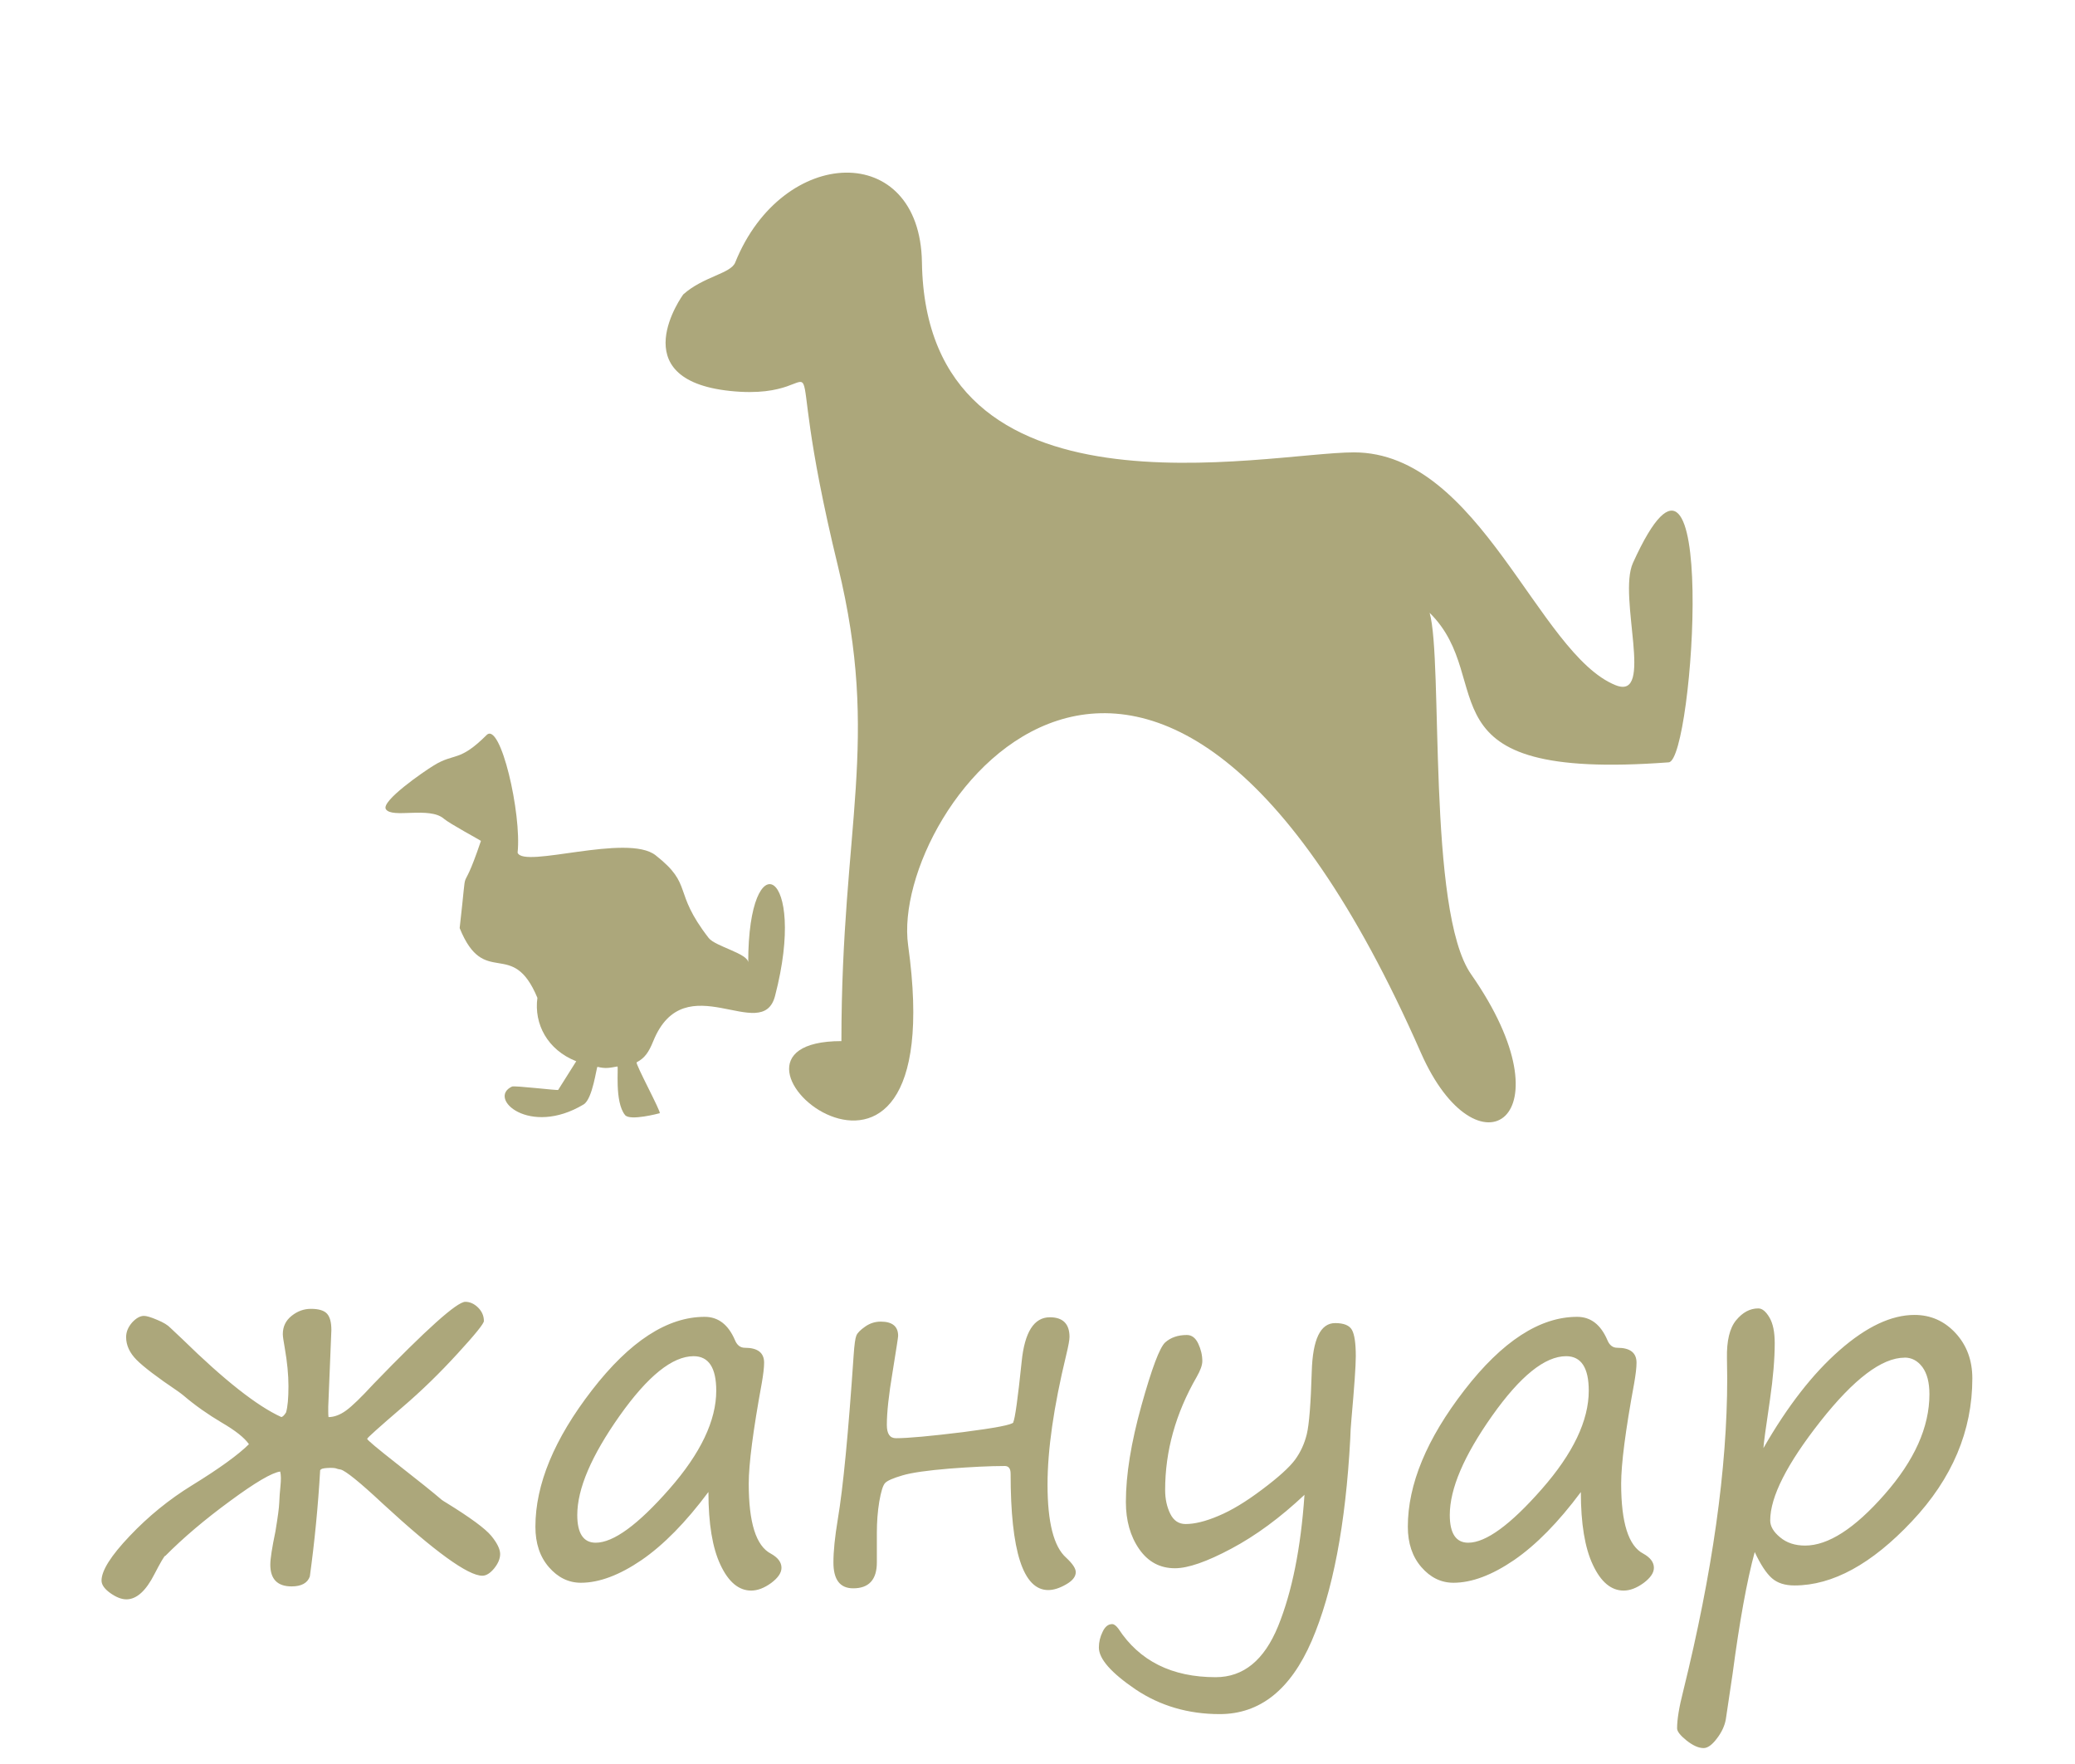
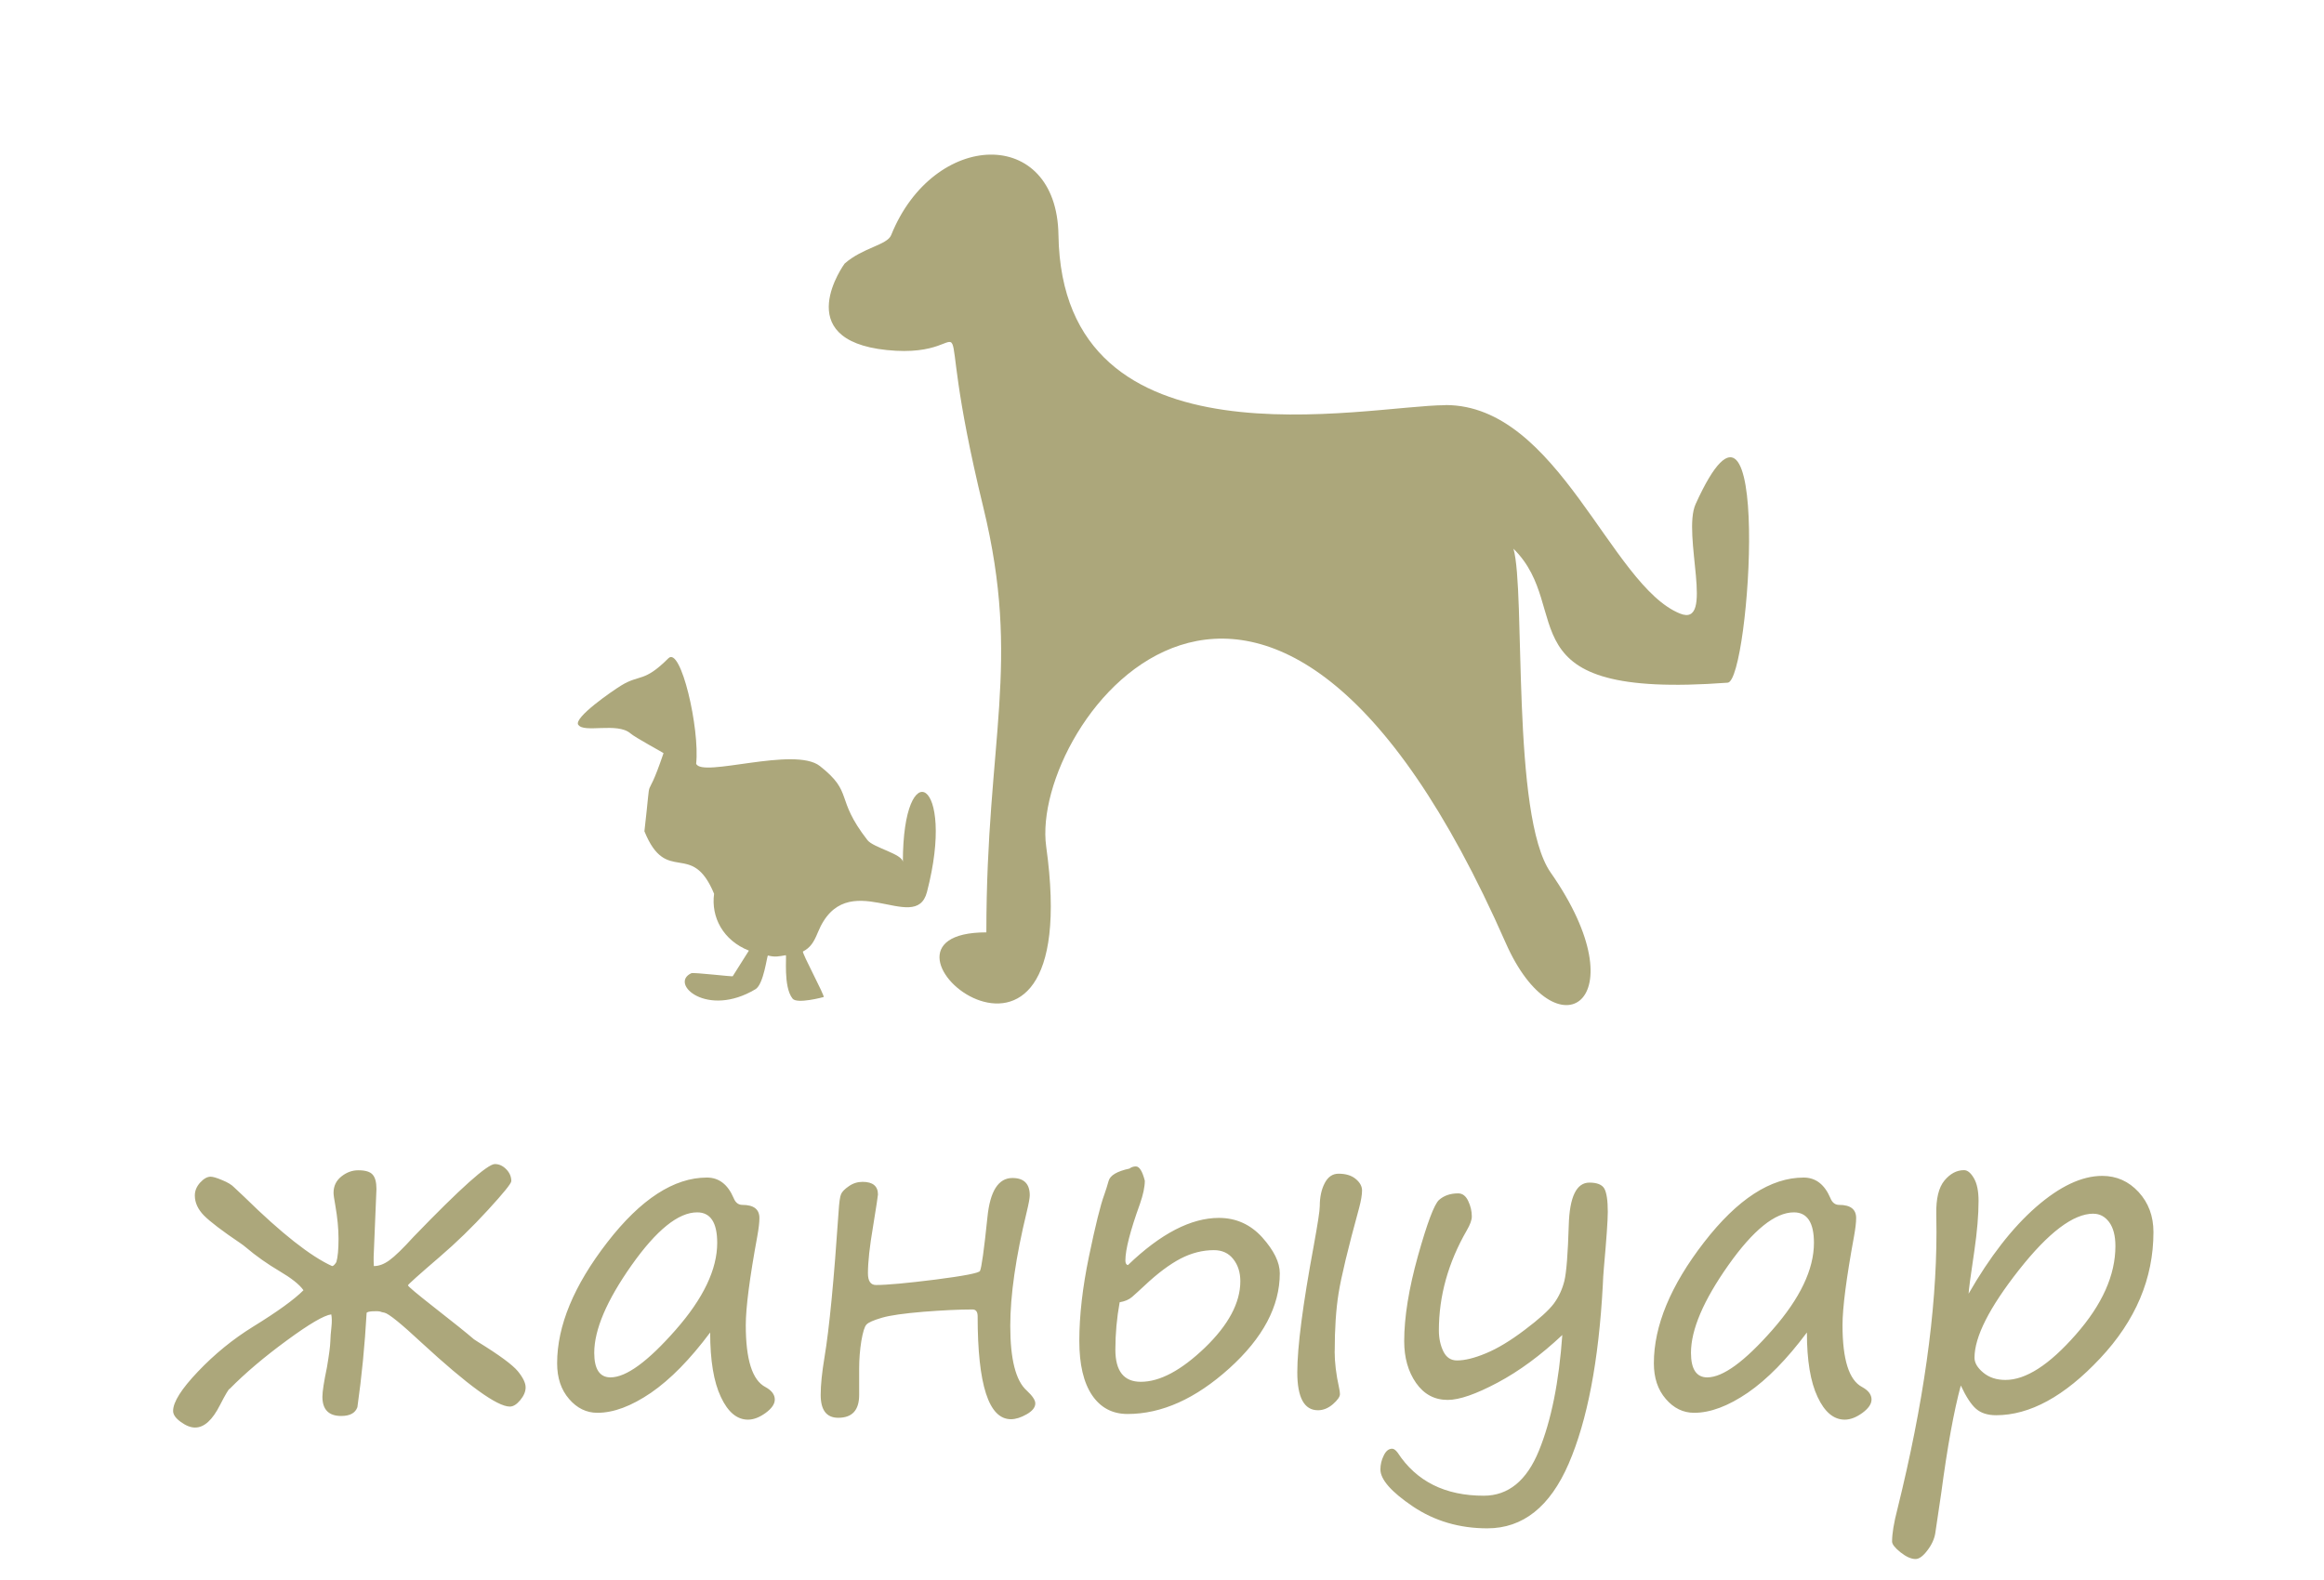
- <svg xmlns="http://www.w3.org/2000/svg" xml:space="preserve" width="12mm" height="10.2mm" version="1.1" style="shape-rendering:geometricPrecision; text-rendering:geometricPrecision; image-rendering:optimizeQuality; fill-rule:evenodd; clip-rule:evenodd" viewBox="0 0 238.89 203.05">
+ <svg xmlns="http://www.w3.org/2000/svg" xml:space="preserve" width="15mm" height="10.2mm" version="1.1" style="shape-rendering:geometricPrecision; text-rendering:geometricPrecision; image-rendering:optimizeQuality; fill-rule:evenodd; clip-rule:evenodd" viewBox="0 0 373.26 253.82">
  <defs>
    <style type="text/css">
   
    .fil0 {fill:none}
    .fil1 {fill:#ACA77B}
    .fil2 {fill:#ACA77B;fill-rule:nonzero}
   
  </style>
  </defs>
  <g id="Layer_x0020_1">
-     <g id="_1440726608">
-       <polygon class="fil0" points="-0,0 238.89,0 238.89,203.05 -0,203.05 " />
+     <g id="_1208444384">
+       <polygon class="fil0" points="-0,0 373.26,0 373.26,253.82 -0,253.82 " />
      <g>
-         <path class="fil1" d="M155.88 52.07c-10.06,0 -49.27,8.92 -49.74,-21.88 -0.22,-14.04 -16.06,-13.49 -21.5,0.03 -0.52,1.28 -3.68,1.61 -5.98,3.67 0,0 -7.16,9.79 5.39,11.11 13.37,1.41 5.03,-10.2 12.43,20.21 4.91,20.21 0.39,29.74 0.39,54.63 -18.81,0 12.93,26.64 7.68,-11.03 -2.21,-15.91 28.42,-57.19 59.03,12.36 6.48,14.72 17.46,7.69 5.78,-9.03 -5.08,-7.28 -3.2,-36.15 -4.77,-41.6 7.99,7.86 -1.78,19.4 27.53,17.21 2.89,-0.22 5.78,-44.78 -4.12,-22.96 -1.78,3.93 2.53,15.9 -2,14.08 -8.93,-3.58 -15.62,-26.8 -30.13,-26.8z" />
-         <path class="fil1" d="M44.43 93.15c-0.61,-0.92 4.34,-4.33 5.52,-5.05 2.41,-1.48 2.91,-0.34 6.07,-3.49 1.6,-1.6 4.05,9.06 3.57,13.54 0.68,1.86 12.64,-2.26 15.89,0.3 4.4,3.46 1.88,4.07 6.11,9.52 0.77,0.98 4.55,1.79 4.55,2.83 0,-14.21 6.87,-10.68 3.09,3.84 -1.47,5.67 -10.4,-3.71 -14.02,5.2 -0.53,1.3 -0.98,1.95 -1.91,2.44 -0.21,0.11 2.87,5.79 2.65,5.86 -0.07,0.02 -3.42,0.92 -3.99,0.21 -1.24,-1.53 -0.72,-5.61 -0.88,-5.59 -0.88,0.15 -1.34,0.28 -2.29,0.04 -0.12,-0.03 -0.54,3.69 -1.6,4.33 -6.23,3.74 -11.13,-0.72 -8.24,-2.06 0.28,-0.13 5.26,0.47 5.31,0.39l2.08 -3.3c-3.32,-1.31 -4.88,-4.3 -4.47,-7.3 -2.91,-7.01 -6.09,-0.97 -8.95,-8.03 1.03,-8.98 -0.1,-2.49 2.45,-10.04 -0.03,-0.05 -3.61,-1.98 -4.27,-2.55 -1.66,-1.44 -5.96,-0 -6.67,-1.09z" />
+         <path class="fil1" d="M232.18 65.09c-12.57,0 -61.59,11.15 -62.18,-27.35 -0.27,-17.55 -20.07,-16.86 -26.87,0.03 -0.64,1.6 -4.6,2.02 -7.48,4.58 0,0 -8.95,12.24 6.74,13.88 16.71,1.76 6.29,-12.75 15.54,25.27 6.14,25.26 0.49,37.17 0.49,68.28 -23.51,0 16.16,33.3 9.61,-13.79 -2.76,-19.89 35.53,-71.49 73.79,15.45 8.09,18.4 21.82,9.61 7.22,-11.29 -6.35,-9.1 -3.99,-45.19 -5.96,-52 9.98,9.83 -2.22,24.25 34.41,21.52 3.61,-0.27 7.23,-55.97 -5.15,-28.7 -2.22,4.91 3.16,19.87 -2.5,17.6 -11.16,-4.47 -19.53,-33.5 -37.66,-33.5z" />
+         <path class="fil1" d="M92.87 116.44c-0.76,-1.15 5.42,-5.41 6.9,-6.32 3.02,-1.85 3.64,-0.43 7.58,-4.37 2,-2 5.06,11.33 4.46,16.93 0.85,2.32 15.8,-2.83 19.87,0.38 5.5,4.33 2.34,5.08 7.64,11.9 0.96,1.23 5.69,2.23 5.69,3.54 0,-17.76 8.59,-13.35 3.87,4.8 -1.84,7.09 -12.99,-4.64 -17.53,6.5 -0.66,1.62 -1.22,2.44 -2.38,3.05 -0.26,0.14 3.59,7.23 3.31,7.32 -0.08,0.03 -4.27,1.15 -4.98,0.26 -1.55,-1.92 -0.9,-7.02 -1.1,-6.98 -1.1,0.18 -1.67,0.35 -2.86,0.05 -0.15,-0.04 -0.67,4.61 -2,5.41 -7.79,4.67 -13.91,-0.91 -10.3,-2.57 0.35,-0.16 6.58,0.58 6.64,0.49l2.6 -4.12c-4.15,-1.64 -6.1,-5.37 -5.59,-9.13 -3.64,-8.77 -7.61,-1.21 -11.19,-10.04 1.29,-11.23 -0.13,-3.11 3.07,-12.55 -0.03,-0.07 -4.51,-2.48 -5.34,-3.19 -2.08,-1.8 -7.45,-0 -8.34,-1.36z" />
      </g>
-       <path class="fil2" d="M36.86 169.22c-0.24,4.16 -0.64,8.25 -1.19,12.25 -0.27,0.76 -0.98,1.14 -2.1,1.14 -1.63,0 -2.45,-0.84 -2.45,-2.5 0,-0.68 0.2,-1.96 0.59,-3.83 0.27,-1.63 0.42,-2.73 0.44,-3.32 0.02,-0.58 0.07,-1.22 0.14,-1.92 0.07,-0.69 0.07,-1.24 -0.03,-1.65 -0.94,0.12 -2.87,1.25 -5.77,3.39 -2.91,2.13 -5.4,4.24 -7.47,6.33l0 -0.03c-0.13,0.07 -0.54,0.77 -1.22,2.08 -0.99,1.96 -2.07,2.94 -3.25,2.94 -0.56,0 -1.17,-0.24 -1.85,-0.72 -0.67,-0.48 -1.01,-0.96 -1.01,-1.44 0,-1.15 1.08,-2.86 3.24,-5.13 2.15,-2.27 4.54,-4.21 7.15,-5.82 3.19,-1.96 5.37,-3.55 6.58,-4.75 -0.53,-0.76 -1.58,-1.58 -3.14,-2.49 -1.57,-0.93 -3.04,-1.96 -4.39,-3.11 -0.18,-0.15 -0.41,-0.32 -0.66,-0.5 -2.39,-1.61 -3.97,-2.82 -4.76,-3.62 -0.79,-0.8 -1.19,-1.68 -1.19,-2.6 0,-0.62 0.24,-1.17 0.69,-1.69 0.46,-0.5 0.92,-0.76 1.37,-0.76 0.27,0 0.78,0.14 1.5,0.45 0.72,0.29 1.24,0.61 1.55,0.94l1.36 1.28c4.8,4.7 8.59,7.7 11.39,8.97 0.14,0 0.33,-0.17 0.55,-0.52 0.19,-0.64 0.28,-1.64 0.28,-3.03 0,-1.29 -0.14,-2.75 -0.42,-4.36 -0.15,-0.83 -0.23,-1.38 -0.23,-1.63 0,-0.87 0.34,-1.57 1.02,-2.11 0.68,-0.54 1.41,-0.8 2.21,-0.8 0.91,0 1.53,0.19 1.86,0.56 0.34,0.37 0.5,1 0.5,1.89l-0.36 8.82 0 0.56c0,0.25 0.01,0.47 0.03,0.63 0.64,0 1.33,-0.25 2.03,-0.76 0.7,-0.51 1.75,-1.53 3.14,-3.04 6.1,-6.31 9.62,-9.47 10.58,-9.47 0.54,0 1.03,0.23 1.47,0.66 0.45,0.45 0.67,0.97 0.67,1.55 0,0.3 -1.02,1.56 -3.04,3.76 -2.03,2.22 -4.11,4.25 -6.27,6.1 -2.76,2.37 -4.13,3.6 -4.13,3.7 0,0.13 1.15,1.09 3.44,2.89 2.48,1.94 4.2,3.32 5.14,4.13 0.13,0.09 0.31,0.22 0.56,0.36 2.74,1.69 4.45,2.95 5.14,3.78 0.68,0.83 1.03,1.54 1.03,2.1 0,0.54 -0.23,1.09 -0.69,1.66 -0.46,0.56 -0.92,0.84 -1.36,0.84 -1.65,0 -5.47,-2.77 -11.47,-8.3 -2.66,-2.49 -4.28,-3.78 -4.83,-3.92 -0.25,-0.04 -0.43,-0.08 -0.56,-0.14 -0.19,-0.05 -0.52,-0.07 -1,-0.04 -0.48,0.03 -0.74,0.1 -0.78,0.24zm44.69 2.53c-2.59,3.48 -5.16,6.09 -7.69,7.83 -2.54,1.73 -4.87,2.61 -6.98,2.61 -1.42,0 -2.65,-0.6 -3.69,-1.8 -1.04,-1.2 -1.55,-2.75 -1.55,-4.65 0,-4.87 2.17,-10.11 6.52,-15.73 4.35,-5.62 8.67,-8.43 12.97,-8.43 1.55,0 2.71,0.88 3.48,2.67 0.24,0.59 0.62,0.89 1.14,0.89 1.48,0 2.22,0.57 2.22,1.72 0,0.58 -0.1,1.37 -0.27,2.36 -1,5.46 -1.5,9.32 -1.5,11.56 0,4.49 0.84,7.17 2.55,8.06 0.81,0.45 1.22,0.99 1.22,1.63 0,0.58 -0.4,1.16 -1.19,1.75 -0.8,0.58 -1.56,0.87 -2.3,0.87 -1.43,0 -2.61,-0.99 -3.53,-2.95 -0.93,-1.96 -1.39,-4.76 -1.39,-8.38zm-1.69 -15.64c-2.45,0 -5.29,2.29 -8.53,6.87 -3.24,4.59 -4.87,8.39 -4.87,11.41 0,2.12 0.71,3.19 2.12,3.19 2.04,0 4.86,-2.06 8.47,-6.17 3.61,-4.11 5.41,-7.89 5.41,-11.33 0,-2.64 -0.87,-3.97 -2.61,-3.97zm36.79 7.61c0.2,-0.39 0.53,-2.71 0.97,-6.97 0.34,-3.41 1.42,-5.12 3.25,-5.12 1.5,0 2.26,0.76 2.26,2.26 0,0.35 -0.13,1.06 -0.39,2.13 -1.43,5.91 -2.14,10.86 -2.14,14.87 0,4.33 0.71,7.14 2.14,8.41 0.74,0.69 1.11,1.24 1.11,1.67 0,0.52 -0.38,1 -1.13,1.42 -0.75,0.43 -1.43,0.64 -2.04,0.64 -2.89,0 -4.33,-4.47 -4.33,-13.39 0,-0.6 -0.23,-0.89 -0.67,-0.89 -1.74,0 -3.87,0.11 -6.38,0.3 -2.52,0.21 -4.32,0.46 -5.4,0.78 -1.09,0.32 -1.75,0.61 -2,0.88 -0.25,0.26 -0.47,0.98 -0.67,2.13 -0.19,1.15 -0.28,2.36 -0.28,3.6l0 3.41c0,1.98 -0.91,2.98 -2.72,2.98 -1.53,0 -2.28,-1 -2.28,-2.98 0,-1.3 0.17,-2.95 0.5,-4.94 0.62,-3.67 1.22,-9.98 1.83,-18.94 0.08,-1.17 0.18,-1.92 0.31,-2.23 0.12,-0.31 0.47,-0.66 1.02,-1.04 0.54,-0.38 1.14,-0.57 1.79,-0.57 1.33,0 2,0.55 2,1.64 0,0.17 -0.22,1.55 -0.64,4.17 -0.44,2.61 -0.66,4.64 -0.66,6.08 0,1.03 0.35,1.53 1.05,1.53 1.41,0 3.98,-0.24 7.73,-0.7 3.73,-0.48 5.67,-0.85 5.8,-1.13zm33.55 8.33c-2.81,2.65 -5.63,4.72 -8.45,6.22 -2.81,1.5 -4.97,2.25 -6.48,2.25 -1.72,0 -3.09,-0.73 -4.12,-2.21 -1.02,-1.47 -1.53,-3.28 -1.53,-5.42 0,-3.13 0.6,-6.83 1.79,-11.1 1.19,-4.27 2.1,-6.68 2.73,-7.26 0.64,-0.57 1.47,-0.86 2.5,-0.86 0.56,0 1,0.33 1.31,0.99 0.31,0.66 0.47,1.33 0.47,2.02 0,0.46 -0.22,1.06 -0.64,1.8 -2.43,4.21 -3.64,8.55 -3.64,13.03 0,1.04 0.2,1.95 0.59,2.74 0.39,0.79 0.98,1.18 1.77,1.18 1.02,0 2.28,-0.3 3.76,-0.93 1.5,-0.62 3.17,-1.63 5.04,-3.04 1.87,-1.4 3.13,-2.54 3.78,-3.41 0.64,-0.87 1.1,-1.86 1.37,-2.97 0.27,-1.12 0.46,-3.53 0.57,-7.22 0.11,-3.71 1.01,-5.56 2.69,-5.56 1,0 1.65,0.26 1.94,0.79 0.29,0.53 0.44,1.53 0.44,3.02 0,1.11 -0.17,3.52 -0.5,7.22 -0.08,0.84 -0.12,1.6 -0.14,2.31 -0.53,9.89 -2.02,17.63 -4.44,23.25 -2.43,5.61 -5.95,8.42 -10.59,8.42 -3.62,0 -6.86,-0.95 -9.68,-2.84 -2.81,-1.91 -4.23,-3.51 -4.23,-4.83 0,-0.61 0.14,-1.21 0.43,-1.8 0.28,-0.6 0.65,-0.89 1.1,-0.89 0.22,0 0.46,0.18 0.72,0.53 2.43,3.72 6.16,5.58 11.2,5.58 3.2,0 5.59,-1.96 7.19,-5.88 1.59,-3.92 2.61,-8.95 3.03,-15.09zm31.8 -0.3c-2.59,3.48 -5.16,6.09 -7.69,7.83 -2.54,1.73 -4.86,2.61 -6.98,2.61 -1.42,0 -2.65,-0.6 -3.69,-1.8 -1.04,-1.2 -1.56,-2.75 -1.56,-4.65 0,-4.87 2.17,-10.11 6.52,-15.73 4.35,-5.62 8.68,-8.43 12.97,-8.43 1.56,0 2.71,0.88 3.48,2.67 0.24,0.59 0.62,0.89 1.14,0.89 1.48,0 2.22,0.57 2.22,1.72 0,0.58 -0.1,1.37 -0.27,2.36 -1.01,5.46 -1.5,9.32 -1.5,11.56 0,4.49 0.84,7.17 2.55,8.06 0.81,0.45 1.22,0.99 1.22,1.63 0,0.58 -0.4,1.16 -1.19,1.75 -0.8,0.58 -1.56,0.87 -2.3,0.87 -1.43,0 -2.61,-0.99 -3.53,-2.95 -0.93,-1.96 -1.39,-4.76 -1.39,-8.38zm-1.69 -15.64c-2.45,0 -5.29,2.29 -8.53,6.87 -3.24,4.59 -4.87,8.39 -4.87,11.41 0,2.12 0.71,3.19 2.12,3.19 2.04,0 4.86,-2.06 8.47,-6.17 3.61,-4.11 5.41,-7.89 5.41,-11.33 0,-2.64 -0.87,-3.97 -2.61,-3.97zm21.71 22.53c-0.91,3.34 -1.75,8.01 -2.55,14.03l-0.78 5.24c-0.13,0.74 -0.47,1.48 -1.03,2.21 -0.55,0.73 -1.06,1.1 -1.53,1.1 -0.58,0 -1.22,-0.29 -1.96,-0.87 -0.73,-0.59 -1.09,-1.05 -1.09,-1.4 0,-1.03 0.23,-2.43 0.69,-4.23 3.38,-13.68 5.08,-25.7 5.08,-36.05l-0.03 -2.33c-0.04,-2 0.31,-3.46 1.05,-4.36 0.75,-0.91 1.59,-1.37 2.56,-1.37 0.45,0 0.87,0.35 1.28,1.04 0.41,0.69 0.61,1.68 0.61,2.96 0,1.79 -0.18,3.97 -0.55,6.52 -0.48,3.22 -0.73,5.08 -0.75,5.56 2.76,-4.81 5.68,-8.57 8.77,-11.27 3.09,-2.71 5.96,-4.06 8.62,-4.06 1.87,0 3.44,0.7 4.73,2.09 1.29,1.4 1.93,3.14 1.93,5.22 0,6.03 -2.31,11.52 -6.95,16.44 -4.63,4.93 -9.14,7.39 -13.52,7.39 -1.1,0 -1.96,-0.27 -2.6,-0.83 -0.64,-0.56 -1.31,-1.57 -1.99,-3.03zm17.25 -22.36c-2.61,0 -5.84,2.45 -9.69,7.33 -3.85,4.89 -5.78,8.69 -5.78,11.41 0,0.67 0.38,1.32 1.14,1.94 0.76,0.64 1.72,0.95 2.88,0.95 2.65,0 5.7,-1.96 9.14,-5.88 3.45,-3.92 5.17,-7.76 5.17,-11.54 0,-1.36 -0.27,-2.39 -0.81,-3.13 -0.55,-0.73 -1.23,-1.09 -2.05,-1.09z" />
+       <path class="fil2" d="M58.88 210.94c-0.29,5.14 -0.78,10.18 -1.48,15.12 -0.34,0.94 -1.2,1.41 -2.6,1.41 -2.01,0 -3.02,-1.03 -3.02,-3.09 0,-0.84 0.25,-2.42 0.73,-4.73 0.34,-2.01 0.52,-3.37 0.54,-4.1 0.02,-0.71 0.08,-1.51 0.18,-2.36 0.09,-0.85 0.08,-1.53 -0.03,-2.04 -1.16,0.15 -3.55,1.55 -7.13,4.18 -3.59,2.63 -6.67,5.23 -9.22,7.82l0 -0.03c-0.16,0.09 -0.67,0.95 -1.51,2.58 -1.22,2.42 -2.55,3.63 -4.01,3.63 -0.69,0 -1.45,-0.29 -2.28,-0.89 -0.83,-0.6 -1.25,-1.18 -1.25,-1.78 0,-1.42 1.33,-3.53 4,-6.33 2.66,-2.8 5.61,-5.2 8.82,-7.19 3.93,-2.42 6.64,-4.38 8.12,-5.87 -0.66,-0.94 -1.96,-1.95 -3.87,-3.08 -1.94,-1.15 -3.75,-2.42 -5.42,-3.84 -0.22,-0.19 -0.5,-0.4 -0.82,-0.62 -2.95,-1.99 -4.9,-3.48 -5.88,-4.47 -0.97,-1 -1.46,-2.07 -1.46,-3.21 0,-0.76 0.29,-1.45 0.86,-2.08 0.57,-0.62 1.13,-0.94 1.68,-0.94 0.34,0 0.96,0.17 1.85,0.55 0.89,0.36 1.53,0.75 1.92,1.16l1.68 1.58c5.92,5.81 10.61,9.51 14.06,11.07 0.18,0 0.41,-0.21 0.68,-0.64 0.23,-0.78 0.35,-2.02 0.35,-3.75 0,-1.59 -0.17,-3.39 -0.52,-5.38 -0.19,-1.02 -0.28,-1.7 -0.28,-2.01 0,-1.08 0.42,-1.94 1.25,-2.61 0.84,-0.67 1.74,-1 2.73,-1 1.12,0 1.89,0.23 2.29,0.69 0.42,0.46 0.62,1.23 0.62,2.33l-0.45 10.9 0 0.69c0,0.32 0.01,0.58 0.03,0.78 0.8,0 1.64,-0.3 2.51,-0.94 0.87,-0.63 2.16,-1.88 3.87,-3.76 7.52,-7.8 11.88,-11.69 13.06,-11.69 0.67,0 1.28,0.28 1.81,0.82 0.55,0.55 0.83,1.19 0.83,1.92 0,0.37 -1.25,1.92 -3.76,4.65 -2.51,2.74 -5.08,5.24 -7.74,7.52 -3.41,2.93 -5.1,4.45 -5.1,4.57 0,0.16 1.42,1.35 4.25,3.57 3.07,2.4 5.19,4.1 6.35,5.1 0.16,0.12 0.39,0.27 0.69,0.45 3.38,2.08 5.49,3.64 6.35,4.67 0.84,1.03 1.26,1.9 1.26,2.6 0,0.67 -0.28,1.35 -0.86,2.05 -0.57,0.69 -1.13,1.04 -1.68,1.04 -2.04,0 -6.75,-3.42 -14.16,-10.25 -3.29,-3.07 -5.28,-4.67 -5.96,-4.83 -0.3,-0.05 -0.53,-0.11 -0.69,-0.18 -0.23,-0.06 -0.64,-0.08 -1.24,-0.05 -0.58,0.04 -0.91,0.13 -0.96,0.29zm55.17 3.13c-3.2,4.29 -6.37,7.52 -9.49,9.67 -3.14,2.14 -6,3.22 -8.61,3.22 -1.76,0 -3.28,-0.74 -4.55,-2.22 -1.29,-1.49 -1.92,-3.39 -1.92,-5.74 0,-6 2.68,-12.48 8.05,-19.42 5.37,-6.94 10.71,-10.41 16.01,-10.41 1.92,0 3.35,1.09 4.29,3.29 0.29,0.73 0.76,1.1 1.4,1.1 1.83,0 2.74,0.7 2.74,2.12 0,0.71 -0.12,1.69 -0.34,2.92 -1.24,6.74 -1.85,11.5 -1.85,14.27 0,5.54 1.04,8.85 3.15,9.95 1.01,0.55 1.51,1.22 1.51,2.01 0,0.71 -0.49,1.43 -1.47,2.15 -0.98,0.71 -1.93,1.08 -2.84,1.08 -1.77,0 -3.22,-1.22 -4.35,-3.64 -1.15,-2.42 -1.72,-5.88 -1.72,-10.35zm-2.08 -19.31c-3.02,0 -6.53,2.83 -10.53,8.49 -4,5.67 -6,10.36 -6,14.08 0,2.62 0.88,3.94 2.61,3.94 2.52,0 6,-2.54 10.46,-7.62 4.46,-5.07 6.68,-9.74 6.68,-13.99 0,-3.27 -1.08,-4.9 -3.22,-4.9zm45.43 9.4c0.24,-0.48 0.65,-3.35 1.19,-8.6 0.42,-4.22 1.76,-6.32 4.02,-6.32 1.85,0 2.78,0.94 2.78,2.78 0,0.43 -0.16,1.31 -0.48,2.64 -1.77,7.29 -2.65,13.41 -2.65,18.35 0,5.35 0.88,8.81 2.65,10.38 0.91,0.85 1.37,1.53 1.37,2.06 0,0.64 -0.47,1.23 -1.39,1.75 -0.93,0.53 -1.77,0.79 -2.52,0.79 -3.57,0 -5.35,-5.51 -5.35,-16.53 0,-0.74 -0.28,-1.1 -0.83,-1.1 -2.14,0 -4.78,0.13 -7.88,0.37 -3.11,0.26 -5.34,0.57 -6.67,0.96 -1.35,0.4 -2.16,0.75 -2.47,1.09 -0.32,0.33 -0.58,1.21 -0.83,2.64 -0.23,1.43 -0.35,2.91 -0.35,4.45l0 4.22c0,2.45 -1.12,3.67 -3.36,3.67 -1.88,0 -2.82,-1.23 -2.82,-3.67 0,-1.61 0.21,-3.64 0.62,-6.1 0.76,-4.53 1.51,-12.33 2.26,-23.39 0.09,-1.45 0.22,-2.36 0.39,-2.75 0.15,-0.39 0.57,-0.82 1.25,-1.29 0.67,-0.47 1.4,-0.7 2.21,-0.7 1.64,0 2.47,0.68 2.47,2.03 0,0.21 -0.27,1.92 -0.79,5.15 -0.55,3.22 -0.82,5.72 -0.82,7.5 0,1.26 0.43,1.89 1.3,1.89 1.74,0 4.92,-0.29 9.54,-0.87 4.61,-0.59 7,-1.06 7.16,-1.39zm24.03 -16.46c0.31,-0.21 0.63,-0.32 1,-0.32 0.57,0 1.05,0.77 1.44,2.3 0,0.98 -0.26,2.22 -0.79,3.74 -1.56,4.32 -2.33,7.34 -2.33,9.05 0,0.46 0.13,0.71 0.41,0.76 5.26,-5.06 10.13,-7.58 14.61,-7.58 2.76,0 5.09,1.06 6.97,3.14 1.87,2.1 2.81,4.01 2.81,5.75 0,5.3 -2.7,10.39 -8.11,15.28 -5.41,4.88 -10.85,7.33 -16.34,7.33 -2.45,0 -4.35,-1.02 -5.71,-3.03 -1.36,-2.03 -2.04,-4.93 -2.04,-8.7 0,-4.1 0.52,-8.61 1.55,-13.58 1.03,-4.96 1.85,-8.28 2.47,-9.95 0.25,-0.71 0.48,-1.43 0.68,-2.16 0.23,-0.91 1.37,-1.58 3.39,-2.01zm-1.6 21.5c-0.46,2.53 -0.69,5.07 -0.69,7.61 0,3.45 1.36,5.17 4.09,5.17 3.06,0 6.48,-1.83 10.29,-5.48 3.79,-3.66 5.69,-7.22 5.69,-10.67 0,-1.42 -0.37,-2.6 -1.13,-3.56 -0.75,-0.96 -1.79,-1.44 -3.11,-1.44 -1.81,0 -3.59,0.45 -5.34,1.35 -1.74,0.91 -3.7,2.36 -5.84,4.38 -0.83,0.77 -1.49,1.38 -1.98,1.8 -0.49,0.42 -1.15,0.7 -1.97,0.84zm34.53 7.88c0,1.74 0.23,3.7 0.71,5.86 0.09,0.42 0.14,0.76 0.14,1.03 0,0.41 -0.38,0.95 -1.13,1.61 -0.75,0.64 -1.55,0.97 -2.4,0.97 -2.21,0 -3.32,-2.04 -3.32,-6.11 0,-4.04 0.88,-10.83 2.65,-20.37 0.63,-3.48 0.96,-5.57 0.96,-6.31 0,-1.44 0.26,-2.67 0.79,-3.69 0.53,-1.02 1.27,-1.52 2.23,-1.52 1.16,0 2.08,0.28 2.75,0.84 0.68,0.56 1.02,1.18 1.02,1.86 0,0.69 -0.16,1.64 -0.48,2.84 -1.79,6.52 -2.88,11.09 -3.29,13.68 -0.42,2.61 -0.62,5.71 -0.62,9.29zm36.59 -2.64c-3.48,3.27 -6.95,5.83 -10.43,7.68 -3.48,1.85 -6.13,2.77 -8,2.77 -2.12,0 -3.81,-0.9 -5.09,-2.73 -1.26,-1.81 -1.9,-4.05 -1.9,-6.7 0,-3.86 0.74,-8.44 2.21,-13.71 1.48,-5.27 2.6,-8.25 3.37,-8.97 0.78,-0.7 1.81,-1.07 3.09,-1.07 0.69,0 1.23,0.41 1.61,1.22 0.39,0.82 0.58,1.64 0.58,2.49 0,0.57 -0.27,1.31 -0.8,2.22 -3,5.2 -4.49,10.56 -4.49,16.08 0,1.29 0.25,2.41 0.72,3.38 0.48,0.97 1.21,1.45 2.19,1.45 1.26,0 2.81,-0.38 4.65,-1.15 1.85,-0.76 3.92,-2.01 6.23,-3.76 2.3,-1.73 3.86,-3.14 4.67,-4.22 0.79,-1.07 1.36,-2.29 1.7,-3.66 0.33,-1.38 0.56,-4.35 0.7,-8.92 0.13,-4.58 1.24,-6.86 3.32,-6.86 1.23,0 2.04,0.33 2.4,0.97 0.36,0.65 0.55,1.9 0.55,3.72 0,1.37 -0.21,4.34 -0.62,8.92 -0.09,1.03 -0.15,1.98 -0.18,2.84 -0.65,12.21 -2.49,21.77 -5.48,28.7 -3,6.93 -7.35,10.39 -13.07,10.39 -4.47,0 -8.46,-1.17 -11.95,-3.51 -3.48,-2.35 -5.22,-4.33 -5.22,-5.96 0,-0.75 0.17,-1.5 0.53,-2.22 0.35,-0.74 0.81,-1.1 1.36,-1.1 0.27,0 0.57,0.22 0.89,0.65 3,4.59 7.6,6.9 13.82,6.9 3.94,0 6.91,-2.42 8.87,-7.26 1.97,-4.83 3.22,-11.05 3.75,-18.64zm39.25 -0.37c-3.2,4.29 -6.37,7.52 -9.49,9.67 -3.14,2.14 -6,3.22 -8.61,3.22 -1.76,0 -3.28,-0.74 -4.55,-2.22 -1.29,-1.49 -1.92,-3.39 -1.92,-5.74 0,-6 2.68,-12.48 8.05,-19.42 5.37,-6.94 10.71,-10.41 16.01,-10.41 1.92,0 3.35,1.09 4.29,3.29 0.29,0.73 0.76,1.1 1.4,1.1 1.83,0 2.74,0.7 2.74,2.12 0,0.71 -0.12,1.69 -0.34,2.92 -1.24,6.74 -1.85,11.5 -1.85,14.27 0,5.54 1.04,8.85 3.15,9.95 1.01,0.55 1.51,1.22 1.51,2.01 0,0.71 -0.49,1.43 -1.47,2.15 -0.98,0.71 -1.93,1.08 -2.84,1.08 -1.77,0 -3.22,-1.22 -4.35,-3.64 -1.15,-2.42 -1.72,-5.88 -1.72,-10.35zm-2.08 -19.31c-3.02,0 -6.53,2.83 -10.53,8.49 -4,5.67 -6,10.36 -6,14.08 0,2.62 0.88,3.94 2.61,3.94 2.52,0 6,-2.54 10.46,-7.62 4.46,-5.07 6.68,-9.74 6.68,-13.99 0,-3.27 -1.08,-4.9 -3.22,-4.9zm26.81 27.81c-1.12,4.12 -2.16,9.89 -3.15,17.32l-0.96 6.47c-0.16,0.91 -0.58,1.83 -1.28,2.73 -0.68,0.9 -1.31,1.36 -1.88,1.36 -0.71,0 -1.51,-0.36 -2.42,-1.08 -0.9,-0.72 -1.35,-1.3 -1.35,-1.73 0,-1.26 0.28,-3 0.86,-5.22 4.18,-16.89 6.27,-31.73 6.27,-44.5l-0.03 -2.88c-0.05,-2.47 0.39,-4.27 1.3,-5.38 0.93,-1.12 1.97,-1.68 3.16,-1.68 0.55,0 1.08,0.43 1.58,1.29 0.5,0.85 0.75,2.07 0.75,3.65 0,2.21 -0.22,4.9 -0.68,8.05 -0.6,3.98 -0.9,6.27 -0.92,6.86 3.4,-5.93 7.01,-10.58 10.82,-13.92 3.82,-3.33 7.36,-5.01 10.64,-5.01 2.31,0 4.25,0.87 5.84,2.59 1.59,1.73 2.39,3.87 2.39,6.44 0,7.44 -2.86,14.22 -8.58,20.3 -5.71,6.09 -11.28,9.12 -16.69,9.12 -1.36,0 -2.42,-0.34 -3.21,-1.02 -0.8,-0.69 -1.61,-1.94 -2.46,-3.75zm21.29 -27.6c-3.22,0 -7.21,3.02 -11.96,9.05 -4.75,6.04 -7.13,10.74 -7.13,14.09 0,0.83 0.47,1.62 1.41,2.4 0.94,0.78 2.12,1.17 3.56,1.17 3.28,0 7.03,-2.42 11.28,-7.26 4.26,-4.83 6.38,-9.58 6.38,-14.24 0,-1.67 -0.34,-2.95 -1.01,-3.86 -0.68,-0.9 -1.52,-1.34 -2.53,-1.34z" />
    </g>
  </g>
</svg>
